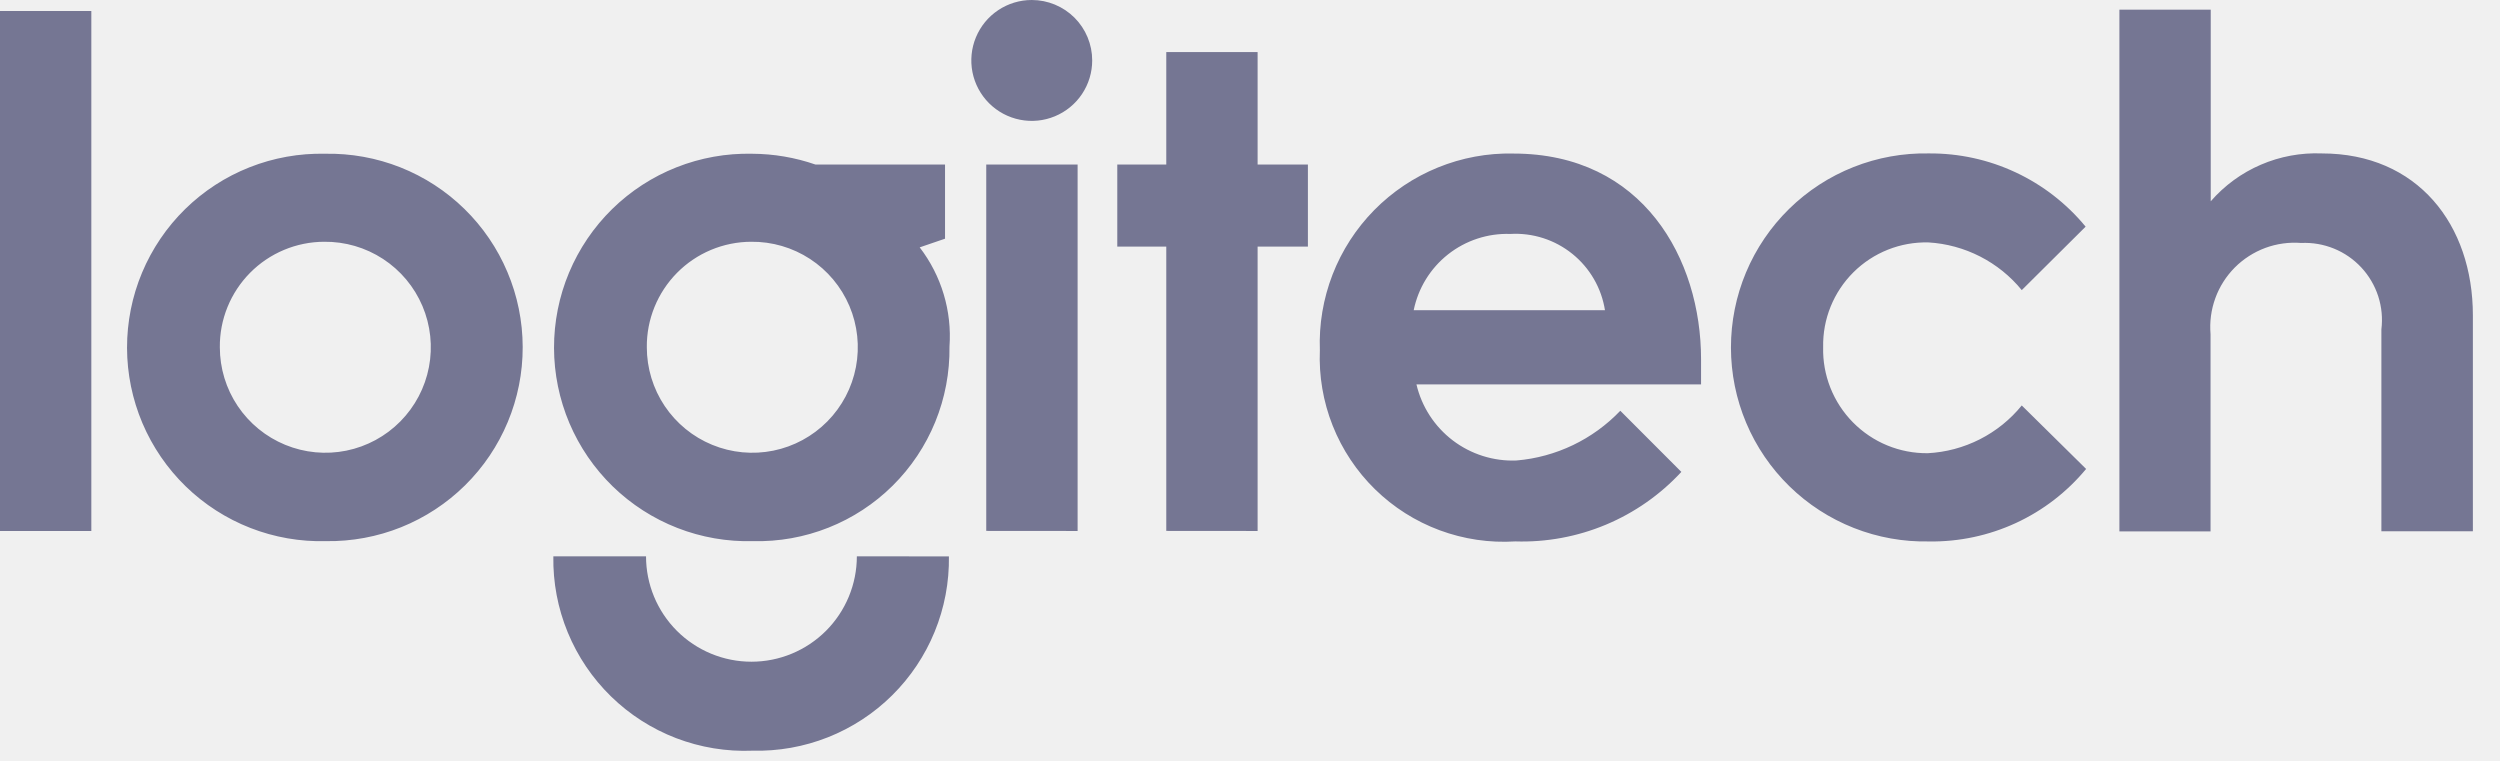
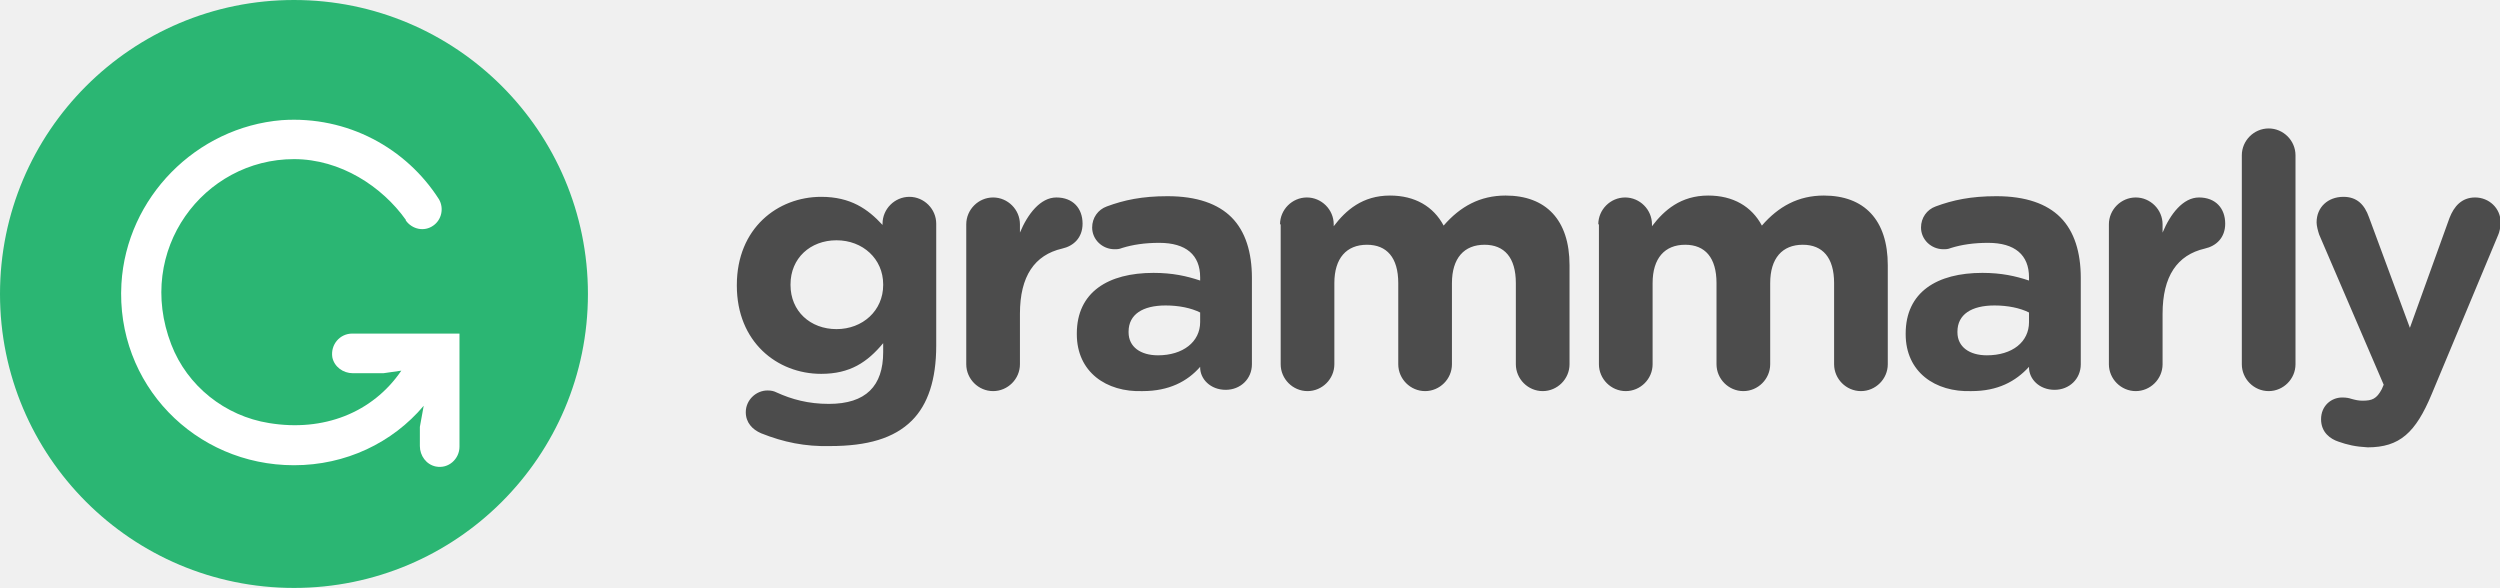
- <svg xmlns="http://www.w3.org/2000/svg" width="92" height="28" viewBox="0 0 92 28" fill="none">
-   <g clip-path="url(#clip0_14_9)">
-     <path d="M0 19.54V0.405H3.361V19.54H0ZM11.965 5.658C11.014 5.637 10.069 5.806 9.184 6.156C8.299 6.505 7.494 7.028 6.814 7.694C6.135 8.36 5.596 9.155 5.228 10.033C4.861 10.91 4.673 11.852 4.675 12.803C4.677 13.754 4.87 14.695 5.241 15.571C5.613 16.447 6.156 17.239 6.838 17.902C7.521 18.564 8.329 19.084 9.215 19.429C10.101 19.775 11.048 19.939 11.999 19.914C12.945 19.928 13.885 19.754 14.764 19.401C15.642 19.048 16.441 18.524 17.115 17.859C17.789 17.194 18.323 16.401 18.687 15.527C19.051 14.653 19.238 13.716 19.235 12.769C19.233 11.822 19.043 10.886 18.674 10.014C18.306 9.141 17.768 8.351 17.091 7.689C16.415 7.027 15.613 6.507 14.733 6.158C13.852 5.81 12.912 5.64 11.965 5.658ZM11.926 8.897C12.696 8.888 13.451 9.108 14.096 9.529C14.74 9.95 15.245 10.553 15.546 11.262C15.846 11.97 15.93 12.752 15.785 13.508C15.641 14.264 15.274 14.96 14.733 15.508C14.192 16.056 13.501 16.43 12.746 16.584C11.992 16.737 11.209 16.663 10.497 16.37C9.785 16.078 9.176 15.58 8.747 14.941C8.318 14.302 8.09 13.549 8.09 12.779C8.085 12.272 8.181 11.769 8.372 11.299C8.563 10.829 8.845 10.402 9.201 10.041C9.558 9.68 9.982 9.393 10.45 9.197C10.917 9.001 11.419 8.899 11.926 8.897ZM27.678 5.658C26.727 5.637 25.782 5.806 24.897 6.156C24.012 6.505 23.207 7.028 22.527 7.694C21.848 8.36 21.309 9.155 20.941 10.033C20.574 10.91 20.386 11.852 20.388 12.803C20.39 13.754 20.583 14.695 20.954 15.571C21.326 16.447 21.869 17.239 22.551 17.902C23.234 18.564 24.042 19.084 24.928 19.429C25.814 19.775 26.761 19.939 27.712 19.914C28.661 19.937 29.606 19.768 30.489 19.417C31.372 19.067 32.175 18.541 32.85 17.873C33.525 17.204 34.058 16.407 34.417 15.527C34.776 14.648 34.954 13.705 34.941 12.755C35.035 11.444 34.645 10.145 33.845 9.103L34.777 8.784V6.055H30.009C29.26 5.796 28.472 5.661 27.678 5.658ZM27.64 8.897C28.409 8.888 29.164 9.108 29.809 9.529C30.453 9.95 30.958 10.553 31.259 11.262C31.559 11.97 31.643 12.752 31.498 13.508C31.354 14.264 30.988 14.96 30.447 15.508C29.905 16.056 29.214 16.43 28.459 16.584C27.705 16.737 26.922 16.663 26.21 16.37C25.498 16.078 24.889 15.58 24.46 14.941C24.032 14.302 23.803 13.549 23.803 12.779C23.798 12.272 23.894 11.769 24.085 11.299C24.276 10.829 24.558 10.402 24.914 10.041C25.271 9.68 25.695 9.393 26.163 9.197C26.63 9.001 27.132 8.899 27.64 8.897ZM31.532 20.472C31.532 21.501 31.123 22.487 30.396 23.215C29.668 23.942 28.682 24.351 27.653 24.351C26.624 24.351 25.637 23.942 24.91 23.215C24.182 22.487 23.774 21.501 23.774 20.472H20.363C20.347 21.431 20.527 22.383 20.892 23.269C21.257 24.156 21.799 24.959 22.485 25.628C23.171 26.298 23.987 26.821 24.882 27.164C25.778 27.507 26.734 27.664 27.692 27.625C28.641 27.649 29.585 27.482 30.468 27.132C31.351 26.782 32.154 26.258 32.829 25.59C33.504 24.923 34.037 24.125 34.396 23.247C34.756 22.368 34.934 21.426 34.92 20.476L31.532 20.472ZM36.294 19.537V6.055H39.656V19.54L36.294 19.537ZM42.919 19.537V9.076H41.116V6.055H42.919V1.915H46.28V6.055H48.131V9.076H46.28V19.54L42.919 19.537ZM40.193 2.224C40.193 2.664 40.063 3.094 39.818 3.46C39.574 3.826 39.226 4.111 38.82 4.279C38.414 4.448 37.966 4.492 37.535 4.406C37.103 4.32 36.707 4.108 36.396 3.797C36.085 3.486 35.873 3.09 35.787 2.658C35.702 2.227 35.745 1.779 35.914 1.373C36.082 0.967 36.367 0.619 36.733 0.375C37.099 0.13 37.529 0 37.969 0C38.559 0 39.124 0.234 39.542 0.651C39.959 1.069 40.193 1.634 40.193 2.224ZM55.688 5.65C54.738 5.63 53.794 5.805 52.914 6.164C52.033 6.522 51.236 7.057 50.569 7.734C49.903 8.412 49.382 9.218 49.038 10.104C48.695 10.991 48.535 11.938 48.571 12.887C48.532 13.835 48.692 14.78 49.042 15.662C49.392 16.544 49.923 17.342 50.601 18.006C51.279 18.669 52.089 19.183 52.978 19.513C53.867 19.843 54.816 19.983 55.763 19.924C56.905 19.96 58.042 19.75 59.096 19.309C60.151 18.867 61.098 18.205 61.874 17.366L59.627 15.116C58.619 16.172 57.26 16.823 55.806 16.946C54.963 16.98 54.134 16.718 53.462 16.207C52.791 15.696 52.318 14.967 52.125 14.145H62.599V13.22C62.599 9.526 60.461 5.651 55.694 5.651L55.688 5.65ZM55.577 8.609C56.403 8.561 57.217 8.822 57.861 9.341C58.505 9.86 58.934 10.599 59.063 11.416H52.024C52.189 10.603 52.637 9.875 53.288 9.361C53.94 8.847 54.752 8.58 55.581 8.609H55.577ZM71.001 19.925C70.05 19.946 69.105 19.778 68.221 19.429C67.336 19.08 66.53 18.559 65.85 17.894C65.17 17.23 64.629 16.437 64.26 15.561C63.89 14.684 63.7 13.744 63.699 12.793C63.698 11.842 63.887 10.901 64.254 10.024C64.622 9.147 65.161 8.353 65.84 7.687C66.519 7.021 67.323 6.498 68.207 6.148C69.091 5.797 70.036 5.627 70.987 5.646C72.087 5.638 73.176 5.875 74.173 6.342C75.171 6.808 76.051 7.491 76.751 8.341L74.401 10.676C73.981 10.162 73.459 9.741 72.868 9.439C72.276 9.137 71.629 8.96 70.966 8.921C70.456 8.909 69.948 8.999 69.474 9.188C69 9.377 68.568 9.66 68.206 10.02C67.844 10.38 67.559 10.81 67.367 11.283C67.176 11.756 67.082 12.263 67.092 12.774C67.079 13.285 67.17 13.794 67.358 14.269C67.547 14.745 67.829 15.178 68.188 15.542C68.547 15.906 68.975 16.195 69.448 16.39C69.921 16.585 70.428 16.683 70.94 16.678C71.607 16.644 72.26 16.469 72.856 16.167C73.453 15.864 73.979 15.44 74.401 14.921L76.769 17.257C76.068 18.104 75.186 18.784 74.187 19.246C73.189 19.707 72.1 19.94 71 19.926L71.001 19.925ZM77.994 19.55V0.356H81.355V7.408C81.86 6.827 82.49 6.366 83.198 6.062C83.905 5.757 84.672 5.615 85.442 5.646C88.962 5.646 91.002 8.263 91.002 11.609V19.55H87.635V12.122C87.685 11.712 87.646 11.296 87.519 10.903C87.391 10.509 87.18 10.149 86.899 9.846C86.618 9.543 86.274 9.305 85.892 9.149C85.509 8.993 85.097 8.922 84.684 8.941C84.236 8.906 83.784 8.968 83.362 9.124C82.94 9.281 82.557 9.527 82.239 9.846C81.922 10.166 81.677 10.55 81.524 10.973C81.37 11.396 81.31 11.848 81.348 12.297V19.555H77.994V19.55Z" fill="#757693" />
-   </g>
-   <defs>
-     <clipPath id="clip0_14_9">
-       <rect width="91.001" height="27.625" fill="white" />
-     </clipPath>
-   </defs>
+ <svg xmlns="http://www.w3.org/2000/svg" viewBox="0 0 391.2 92">
+   <path d="M119.1 67.8c-1.4-.6-2.4-1.7-2.4-3.3 0-1.9 1.6-3.4 3.4-3.4.6 0 1 .1 1.4.3 2.4 1.1 5 1.8 8.2 1.8 5.8 0 8.5-2.8 8.5-8.1v-1.4c-2.5 3-5.2 4.8-9.7 4.8-6.9 0-13.2-5-13.2-13.8v-.1c0-8.9 6.4-13.8 13.2-13.8 4.6 0 7.3 1.9 9.6 4.4V35c0-2.3 1.9-4.2 4.2-4.2 2.3 0 4.2 1.9 4.2 4.2v19.1c0 5.3-1.3 9.2-3.8 11.7-2.8 2.8-7 4-12.8 4-3.9.1-7.3-.6-10.8-2zm19.1-23.2v-.1c0-4-3.2-6.9-7.3-6.9s-7.2 2.8-7.2 6.9v.1c0 4.1 3.1 6.9 7.2 6.9s7.3-2.9 7.3-6.9zm13-9.5c0-2.3 1.9-4.2 4.2-4.2 2.3 0 4.2 1.9 4.2 4.2v1.3c1.2-2.9 3.2-5.5 5.7-5.5 2.6 0 4.1 1.7 4.1 4.1 0 2.2-1.4 3.5-3.2 3.9-4.3 1-6.6 4.3-6.6 10.2V57c0 2.3-1.9 4.2-4.2 4.2-2.3 0-4.2-1.9-4.2-4.2V35.1zm17.3 17.2v-.1c0-6.5 4.9-9.5 12-9.5 3 0 5.2.5 7.3 1.2v-.5c0-3.5-2.2-5.4-6.4-5.4-2.3 0-4.2.3-5.8.8-.5.2-.8.2-1.2.2-1.9 0-3.5-1.5-3.5-3.4 0-1.5.9-2.8 2.3-3.3 2.7-1 5.5-1.6 9.5-1.6 4.6 0 7.9 1.2 10 3.3 2.2 2.2 3.2 5.5 3.2 9.5V57c0 2.3-1.8 4-4.1 4-2.4 0-4-1.7-4-3.5v-.1c-2 2.3-4.9 3.8-9 3.8-5.7.2-10.3-3-10.3-8.9zm19.3-1.9v-1.5c-1.4-.7-3.3-1.1-5.4-1.1-3.6 0-5.8 1.4-5.8 4.1v.1c0 2.3 1.9 3.6 4.6 3.6 3.9 0 6.6-2.1 6.6-5.2zm12.5-15.3c0-2.3 1.9-4.2 4.2-4.2 2.3 0 4.2 1.9 4.2 4.2v.3c1.9-2.5 4.5-4.8 8.8-4.8 3.9 0 6.8 1.7 8.4 4.7 2.6-3 5.7-4.7 9.7-4.7 6.3 0 10 3.8 10 10.9V57c0 2.3-1.9 4.2-4.2 4.2-2.3 0-4.2-1.9-4.2-4.2V44.3c0-4-1.8-6-4.9-6-3.2 0-5.1 2.1-5.1 6V57c0 2.3-1.9 4.2-4.2 4.2-2.3 0-4.2-1.9-4.2-4.2V44.3c0-4-1.8-6-4.9-6-3.2 0-5.1 2.1-5.1 6V57c0 2.3-1.9 4.2-4.2 4.2-2.3 0-4.2-1.9-4.2-4.2V35.1zm49.8 0c0-2.3 1.9-4.2 4.2-4.2 2.3 0 4.2 1.9 4.2 4.2v.3c1.9-2.5 4.5-4.8 8.8-4.8 3.9 0 6.8 1.7 8.4 4.7 2.6-3 5.7-4.7 9.7-4.7 6.3 0 10 3.8 10 10.9V57c0 2.3-1.9 4.2-4.2 4.2-2.3 0-4.2-1.9-4.2-4.2V44.3c0-4-1.8-6-4.9-6-3.2 0-5.1 2.1-5.1 6V57c0 2.3-1.9 4.2-4.2 4.2-2.3 0-4.2-1.9-4.2-4.2V44.3c0-4-1.8-6-4.9-6-3.2 0-5.1 2.1-5.1 6V57c0 2.3-1.9 4.2-4.2 4.2-2.3 0-4.2-1.9-4.2-4.2V35.1zm48.1 17.2v-.1c0-6.5 4.9-9.5 12-9.5 3 0 5.2.5 7.3 1.2v-.5c0-3.5-2.2-5.4-6.4-5.4-2.3 0-4.2.3-5.8.8-.5.2-.8.2-1.2.2-1.9 0-3.5-1.5-3.5-3.4 0-1.5.9-2.8 2.3-3.3 2.7-1 5.5-1.6 9.5-1.6 4.6 0 7.9 1.2 10 3.3 2.2 2.2 3.2 5.5 3.2 9.5V57c0 2.3-1.8 4-4.1 4-2.4 0-4-1.7-4-3.5v-.1c-2.1 2.3-4.9 3.8-9 3.8-5.7.2-10.3-3-10.3-8.9zm19.3-1.9v-1.5c-1.4-.7-3.3-1.1-5.4-1.1-3.6 0-5.8 1.4-5.8 4.1v.1c0 2.3 1.9 3.6 4.6 3.6 4 0 6.6-2.1 6.6-5.2zM330 35.1c0-2.3 1.9-4.2 4.2-4.2 2.3 0 4.2 1.9 4.2 4.2v1.3c1.2-2.9 3.2-5.5 5.7-5.5 2.6 0 4.1 1.7 4.1 4.1 0 2.2-1.4 3.5-3.2 3.9-4.3 1-6.6 4.3-6.6 10.2V57c0 2.3-1.9 4.2-4.2 4.2-2.3 0-4.2-1.9-4.2-4.2V35.1zm20.8-10.8c0-2.3 1.9-4.2 4.2-4.2 2.3 0 4.2 1.9 4.2 4.2V57c0 2.3-1.9 4.2-4.2 4.2-2.3 0-4.2-1.9-4.2-4.2V24.3zm15.1 44.8c-1.2-.4-2.7-1.4-2.7-3.5s1.6-3.4 3.3-3.4c.7 0 1.1.1 1.4.2.7.2 1.2.3 1.8.3 1.5 0 2.2-.3 3-1.8l.3-.7-10.1-23.5c-.2-.6-.4-1.4-.4-1.9 0-2.4 1.8-4 4.2-4 2.1 0 3.3 1.2 4 3.2l6.4 17.3 6.2-17.2c.7-1.8 1.9-3.2 4-3.2 2.2 0 4 1.7 4 3.9 0 .7-.2 1.6-.4 2l-10.4 24.9c-2.5 6-5 8.3-10 8.3-1.9-.1-3.2-.4-4.6-.9z" fill="#4C4C4C" />
+   <circle fill="#2BB673" cx="46" cy="46" r="46" />
+   <path fill="#FFF" d="M55.1 52.2c-1.9 0-3.4 1.7-3.1 3.7.3 1.5 1.7 2.5 3.2 2.5H60l2.8-.4c-4.5 6.6-12.2 9.6-20.7 8.2-6.9-1.1-12.8-5.8-15.3-12.3-5.7-14.8 5.1-29 19.2-29 7.3 0 13.8 4.3 17.5 9.5v.1c1 1.4 2.9 1.8 4.3.8 1.3-.9 1.7-2.7.9-4.1-5.1-8-14.3-13.1-24.6-12.4C30.7 19.9 19.8 30.9 19 44.4c-.9 15.7 11.5 28.4 27 28.4 8.1 0 15.4-3.5 20.3-9.3l-.6 3.3v3c0 1.5 1 2.9 2.5 3.2 2 .4 3.7-1.2 3.7-3.1V52.2H55.1z" />
</svg>
